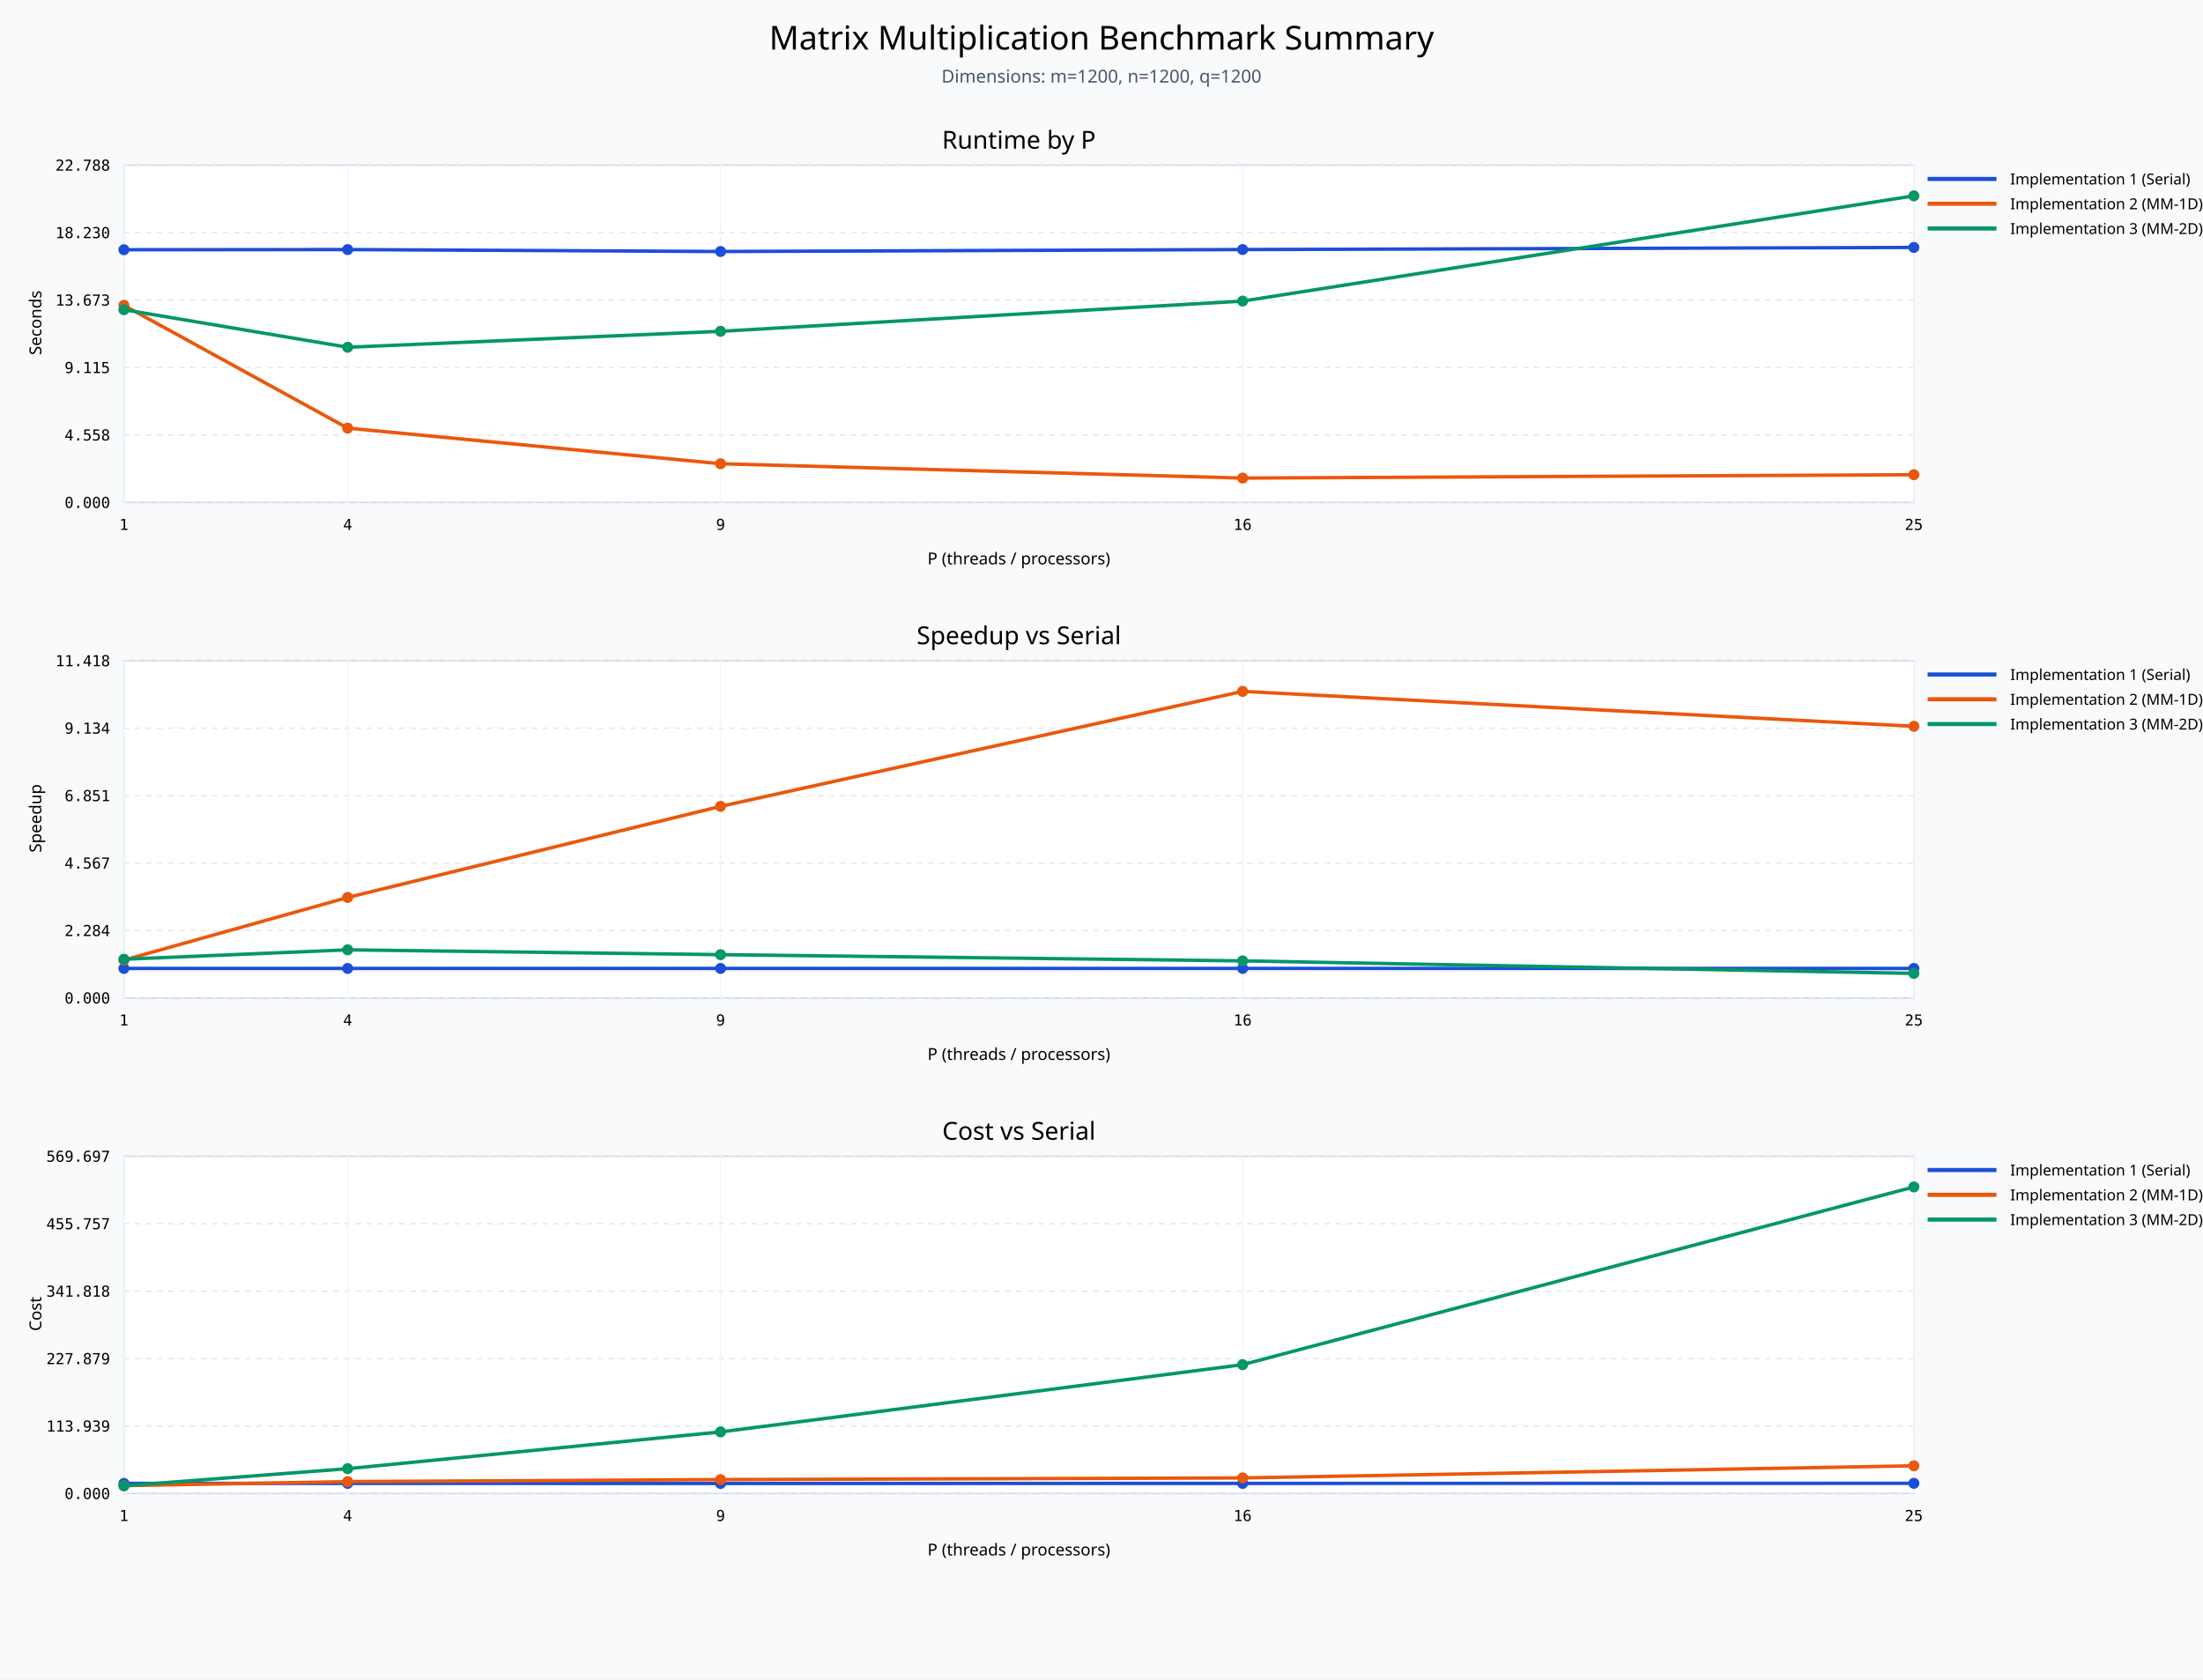
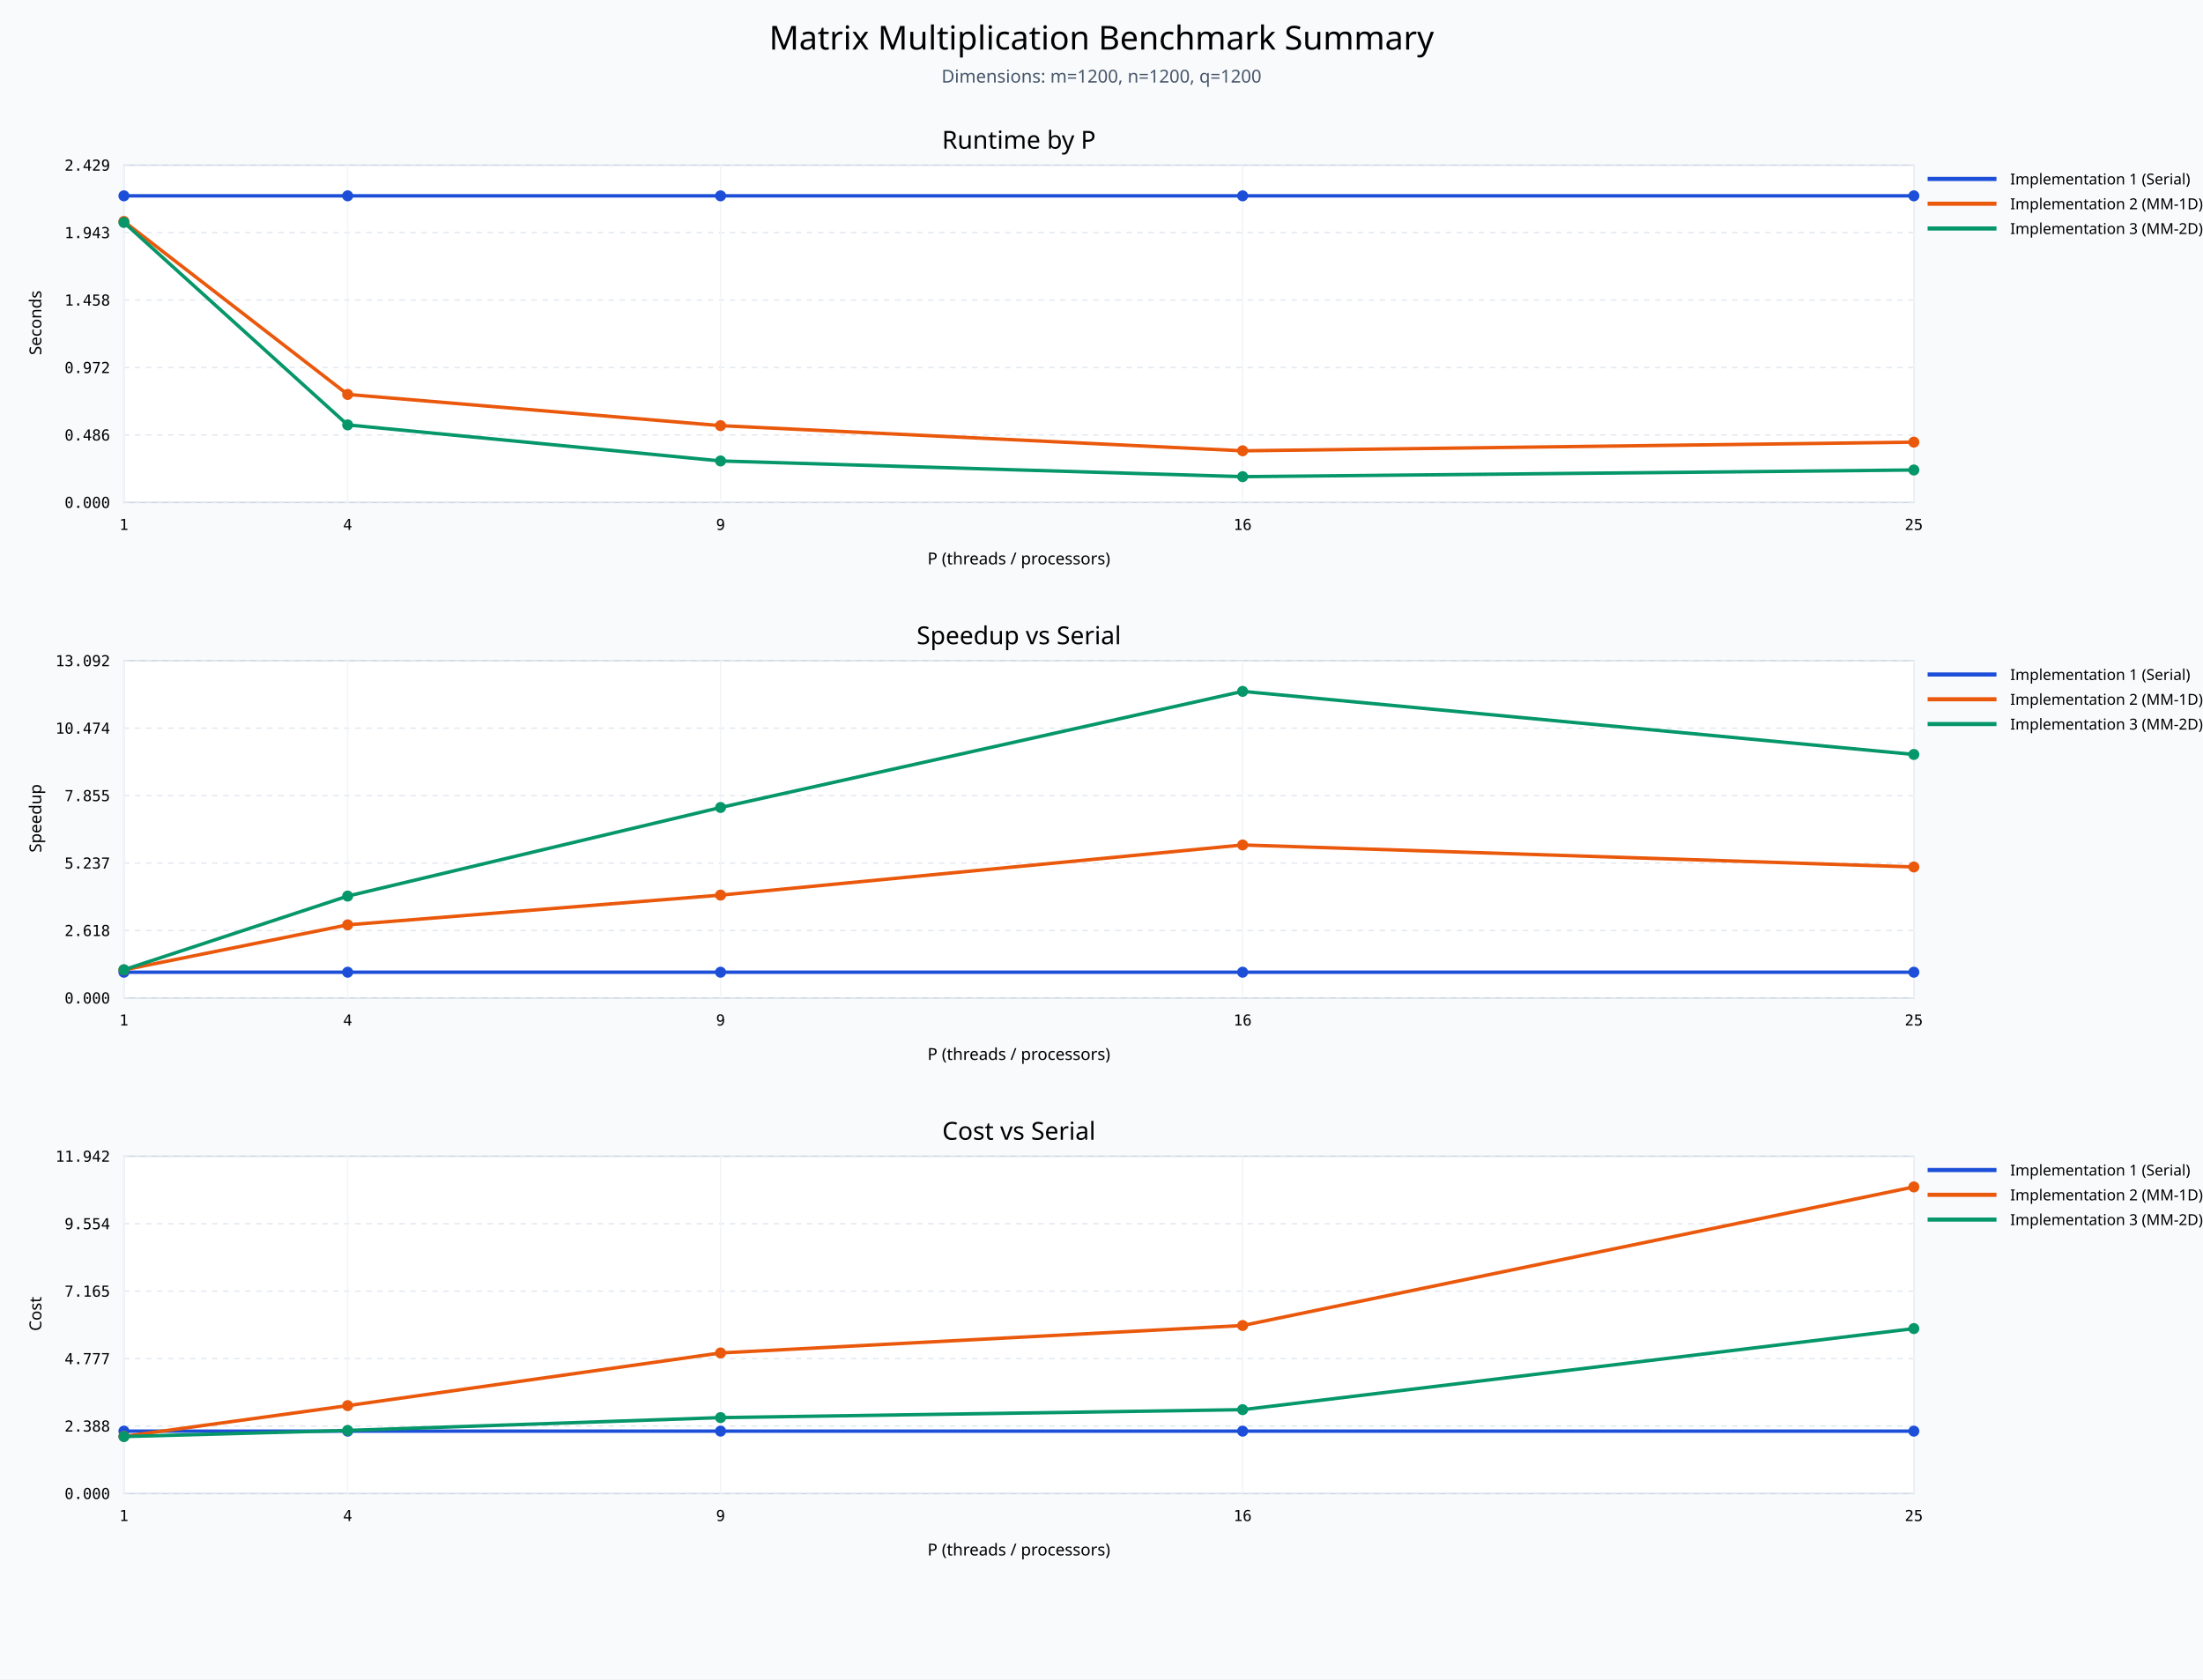
<svg xmlns="http://www.w3.org/2000/svg" width="1600" height="1220" viewBox="0 0 1600 1220">
  <rect width="100%" height="100%" fill="#f8fafc" />
  <text x="800" y="36" text-anchor="middle" font-size="24" font-family="sans-serif">Matrix Multiplication Benchmark Summary</text>
  <text x="800" y="60" text-anchor="middle" font-size="13" font-family="sans-serif" fill="#475569">Dimensions: m=1200, n=1200, q=1200</text>
  <g>
    <text x="740" y="108" text-anchor="middle" font-size="18" font-family="sans-serif">Runtime by P</text>
    <rect x="90" y="120" width="1300" height="245" fill="#ffffff" stroke="#cbd5e1" />
    <line x1="90" y1="365" x2="1390" y2="365" stroke="#e2e8f0" stroke-dasharray="4,4" />
    <text x="80" y="369" text-anchor="end" font-size="11" font-family="monospace">0.000</text>
    <line x1="90.000" y1="316.000" x2="1390.000" y2="316.000" stroke="#e2e8f0" stroke-dasharray="4,4" />
-     <text x="80.000" y="320.000" text-anchor="end" font-size="11" font-family="monospace">4.558</text>
+     <text x="80.000" y="320.000" text-anchor="end" font-size="11" font-family="monospace">0.486</text>
    <line x1="90.000" y1="267.000" x2="1390.000" y2="267.000" stroke="#e2e8f0" stroke-dasharray="4,4" />
-     <text x="80.000" y="271.000" text-anchor="end" font-size="11" font-family="monospace">9.115</text>
+     <text x="80.000" y="271.000" text-anchor="end" font-size="11" font-family="monospace">0.972</text>
    <line x1="90.000" y1="218.000" x2="1390.000" y2="218.000" stroke="#e2e8f0" stroke-dasharray="4,4" />
-     <text x="80.000" y="222.000" text-anchor="end" font-size="11" font-family="monospace">13.673</text>
+     <text x="80.000" y="222.000" text-anchor="end" font-size="11" font-family="monospace">1.458</text>
    <line x1="90.000" y1="169.000" x2="1390.000" y2="169.000" stroke="#e2e8f0" stroke-dasharray="4,4" />
-     <text x="80.000" y="173.000" text-anchor="end" font-size="11" font-family="monospace">18.230</text>
+     <text x="80.000" y="173.000" text-anchor="end" font-size="11" font-family="monospace">1.943</text>
    <line x1="90.000" y1="120.000" x2="1390.000" y2="120.000" stroke="#e2e8f0" stroke-dasharray="4,4" />
-     <text x="80.000" y="124.000" text-anchor="end" font-size="11" font-family="monospace">22.788</text>
+     <text x="80.000" y="124.000" text-anchor="end" font-size="11" font-family="monospace">2.429</text>
    <line x1="90.000" y1="120.000" x2="90.000" y2="365.000" stroke="#f1f5f9" />
    <text x="90.000" y="385.000" text-anchor="middle" font-size="11" font-family="monospace">1</text>
    <line x1="252.500" y1="120.000" x2="252.500" y2="365.000" stroke="#f1f5f9" />
    <text x="252.500" y="385.000" text-anchor="middle" font-size="11" font-family="monospace">4</text>
    <line x1="523.333" y1="120.000" x2="523.333" y2="365.000" stroke="#f1f5f9" />
    <text x="523.333" y="385.000" text-anchor="middle" font-size="11" font-family="monospace">9</text>
    <line x1="902.500" y1="120.000" x2="902.500" y2="365.000" stroke="#f1f5f9" />
    <text x="902.500" y="385.000" text-anchor="middle" font-size="11" font-family="monospace">16</text>
    <line x1="1390.000" y1="120.000" x2="1390.000" y2="365.000" stroke="#f1f5f9" />
    <text x="1390.000" y="385.000" text-anchor="middle" font-size="11" font-family="monospace">25</text>
    <text x="740.000" y="410.000" text-anchor="middle" font-size="12" font-family="sans-serif">P (threads / processors)</text>
    <text x="38.000" y="242.500" transform="rotate(-90 30.000 242.500)" text-anchor="middle" font-size="12" font-family="sans-serif">Seconds</text>
-     <polyline fill="none" stroke="#1d4ed8" stroke-width="2.5" points="90,181.418 252.5,181.305 523.333,182.711 902.5,181.292 1390,179.761" />
-     <circle cx="90.000" cy="181.418" r="4" fill="#1d4ed8" />
-     <circle cx="252.500" cy="181.305" r="4" fill="#1d4ed8" />
-     <circle cx="523.333" cy="182.711" r="4" fill="#1d4ed8" />
-     <circle cx="902.500" cy="181.292" r="4" fill="#1d4ed8" />
-     <circle cx="1390.000" cy="179.761" r="4" fill="#1d4ed8" />
+     <polyline fill="none" stroke="#1d4ed8" stroke-width="2.5" points="90,142.273 252.5,142.273 523.333,142.273 902.5,142.273 1390,142.273" />
+     <circle cx="90.000" cy="142.273" r="4" fill="#1d4ed8" />
+     <circle cx="252.500" cy="142.273" r="4" fill="#1d4ed8" />
+     <circle cx="523.333" cy="142.273" r="4" fill="#1d4ed8" />
+     <circle cx="902.500" cy="142.273" r="4" fill="#1d4ed8" />
+     <circle cx="1390.000" cy="142.273" r="4" fill="#1d4ed8" />
    <line x1="1400.000" y1="130.000" x2="1450.000" y2="130.000" stroke="#1d4ed8" stroke-width="3" />
    <text x="1460.000" y="134.000" font-size="11" font-family="sans-serif">Implementation 1 (Serial)</text>
-     <polyline fill="none" stroke="#ea580c" stroke-width="2.5" points="90,221.839 252.5,311.027 523.333,336.9 902.5,347.302 1390,344.86" />
-     <circle cx="90.000" cy="221.839" r="4" fill="#ea580c" />
-     <circle cx="252.500" cy="311.027" r="4" fill="#ea580c" />
-     <circle cx="523.333" cy="336.900" r="4" fill="#ea580c" />
-     <circle cx="902.500" cy="347.302" r="4" fill="#ea580c" />
-     <circle cx="1390.000" cy="344.860" r="4" fill="#ea580c" />
+     <polyline fill="none" stroke="#ea580c" stroke-width="2.5" points="90,160.875 252.5,286.546 523.333,309.225 902.5,327.503 1390,321.204" />
+     <circle cx="90.000" cy="160.875" r="4" fill="#ea580c" />
+     <circle cx="252.500" cy="286.546" r="4" fill="#ea580c" />
+     <circle cx="523.333" cy="309.225" r="4" fill="#ea580c" />
+     <circle cx="902.500" cy="327.503" r="4" fill="#ea580c" />
+     <circle cx="1390.000" cy="321.204" r="4" fill="#ea580c" />
    <line x1="1400.000" y1="148.000" x2="1450.000" y2="148.000" stroke="#ea580c" stroke-width="3" />
    <text x="1460.000" y="152.000" font-size="11" font-family="sans-serif">Implementation 2 (MM-1D)</text>
-     <polyline fill="none" stroke="#059669" stroke-width="2.5" points="90,224.997 252.5,252.268 523.333,240.684 902.5,218.726 1390,142.273" />
-     <circle cx="90.000" cy="224.997" r="4" fill="#059669" />
-     <circle cx="252.500" cy="252.268" r="4" fill="#059669" />
-     <circle cx="523.333" cy="240.684" r="4" fill="#059669" />
-     <circle cx="902.500" cy="218.726" r="4" fill="#059669" />
-     <circle cx="1390.000" cy="142.273" r="4" fill="#059669" />
+     <polyline fill="none" stroke="#059669" stroke-width="2.5" points="90,161.611 252.5,308.685 523.333,334.879 902.5,346.287 1390,341.439" />
+     <circle cx="90.000" cy="161.611" r="4" fill="#059669" />
+     <circle cx="252.500" cy="308.685" r="4" fill="#059669" />
+     <circle cx="523.333" cy="334.879" r="4" fill="#059669" />
+     <circle cx="902.500" cy="346.287" r="4" fill="#059669" />
+     <circle cx="1390.000" cy="341.439" r="4" fill="#059669" />
    <line x1="1400.000" y1="166.000" x2="1450.000" y2="166.000" stroke="#059669" stroke-width="3" />
    <text x="1460.000" y="170.000" font-size="11" font-family="sans-serif">Implementation 3 (MM-2D)</text>
  </g>
  <g>
    <text x="740.000" y="468.000" text-anchor="middle" font-size="18" font-family="sans-serif">Speedup vs Serial</text>
    <rect x="90.000" y="480.000" width="1300.000" height="245.000" fill="#ffffff" stroke="#cbd5e1" />
    <line x1="90.000" y1="725.000" x2="1390.000" y2="725.000" stroke="#e2e8f0" stroke-dasharray="4,4" />
    <text x="80.000" y="729.000" text-anchor="end" font-size="11" font-family="monospace">0.000</text>
    <line x1="90.000" y1="676.000" x2="1390.000" y2="676.000" stroke="#e2e8f0" stroke-dasharray="4,4" />
-     <text x="80.000" y="680.000" text-anchor="end" font-size="11" font-family="monospace">2.284</text>
+     <text x="80.000" y="680.000" text-anchor="end" font-size="11" font-family="monospace">2.618</text>
    <line x1="90.000" y1="627.000" x2="1390.000" y2="627.000" stroke="#e2e8f0" stroke-dasharray="4,4" />
-     <text x="80.000" y="631.000" text-anchor="end" font-size="11" font-family="monospace">4.567</text>
+     <text x="80.000" y="631.000" text-anchor="end" font-size="11" font-family="monospace">5.237</text>
    <line x1="90.000" y1="578.000" x2="1390.000" y2="578.000" stroke="#e2e8f0" stroke-dasharray="4,4" />
-     <text x="80.000" y="582.000" text-anchor="end" font-size="11" font-family="monospace">6.851</text>
+     <text x="80.000" y="582.000" text-anchor="end" font-size="11" font-family="monospace">7.855</text>
    <line x1="90.000" y1="529.000" x2="1390.000" y2="529.000" stroke="#e2e8f0" stroke-dasharray="4,4" />
-     <text x="80.000" y="533.000" text-anchor="end" font-size="11" font-family="monospace">9.134</text>
+     <text x="80.000" y="533.000" text-anchor="end" font-size="11" font-family="monospace">10.474</text>
    <line x1="90.000" y1="480.000" x2="1390.000" y2="480.000" stroke="#e2e8f0" stroke-dasharray="4,4" />
-     <text x="80.000" y="484.000" text-anchor="end" font-size="11" font-family="monospace">11.418</text>
+     <text x="80.000" y="484.000" text-anchor="end" font-size="11" font-family="monospace">13.092</text>
    <line x1="90.000" y1="480.000" x2="90.000" y2="725.000" stroke="#f1f5f9" />
    <text x="90.000" y="745.000" text-anchor="middle" font-size="11" font-family="monospace">1</text>
    <line x1="252.500" y1="480.000" x2="252.500" y2="725.000" stroke="#f1f5f9" />
    <text x="252.500" y="745.000" text-anchor="middle" font-size="11" font-family="monospace">4</text>
    <line x1="523.333" y1="480.000" x2="523.333" y2="725.000" stroke="#f1f5f9" />
    <text x="523.333" y="745.000" text-anchor="middle" font-size="11" font-family="monospace">9</text>
    <line x1="902.500" y1="480.000" x2="902.500" y2="725.000" stroke="#f1f5f9" />
    <text x="902.500" y="745.000" text-anchor="middle" font-size="11" font-family="monospace">16</text>
    <line x1="1390.000" y1="480.000" x2="1390.000" y2="725.000" stroke="#f1f5f9" />
    <text x="1390.000" y="745.000" text-anchor="middle" font-size="11" font-family="monospace">25</text>
    <text x="740.000" y="770.000" text-anchor="middle" font-size="12" font-family="sans-serif">P (threads / processors)</text>
    <text x="38.000" y="602.500" transform="rotate(-90 30.000 602.500)" text-anchor="middle" font-size="12" font-family="sans-serif">Speedup</text>
-     <polyline fill="none" stroke="#1d4ed8" stroke-width="2.5" points="90,703.543 252.5,703.543 523.333,703.543 902.5,703.543 1390,703.543" />
-     <circle cx="90.000" cy="703.543" r="4" fill="#1d4ed8" />
-     <circle cx="252.500" cy="703.543" r="4" fill="#1d4ed8" />
-     <circle cx="523.333" cy="703.543" r="4" fill="#1d4ed8" />
-     <circle cx="902.500" cy="703.543" r="4" fill="#1d4ed8" />
-     <circle cx="1390.000" cy="703.543" r="4" fill="#1d4ed8" />
+     <polyline fill="none" stroke="#1d4ed8" stroke-width="2.5" points="90,706.287 252.5,706.287 523.333,706.287 902.5,706.287 1390,706.287" />
+     <circle cx="90.000" cy="706.287" r="4" fill="#1d4ed8" />
+     <circle cx="252.500" cy="706.287" r="4" fill="#1d4ed8" />
+     <circle cx="523.333" cy="706.287" r="4" fill="#1d4ed8" />
+     <circle cx="902.500" cy="706.287" r="4" fill="#1d4ed8" />
+     <circle cx="1390.000" cy="706.287" r="4" fill="#1d4ed8" />
    <line x1="1400.000" y1="490.000" x2="1450.000" y2="490.000" stroke="#1d4ed8" stroke-width="3" />
    <text x="1460.000" y="494.000" font-size="11" font-family="sans-serif">Implementation 1 (Serial)</text>
-     <polyline fill="none" stroke="#ea580c" stroke-width="2.5" points="90,697.484 252.5,651.971 523.333,585.806 902.5,502.273 1390,527.649" />
-     <circle cx="90.000" cy="697.484" r="4" fill="#ea580c" />
-     <circle cx="252.500" cy="651.971" r="4" fill="#ea580c" />
-     <circle cx="523.333" cy="585.806" r="4" fill="#ea580c" />
-     <circle cx="902.500" cy="502.273" r="4" fill="#ea580c" />
-     <circle cx="1390.000" cy="527.649" r="4" fill="#ea580c" />
+     <polyline fill="none" stroke="#ea580c" stroke-width="2.5" points="90,704.582 252.5,671.875 523.333,650.274 902.5,613.848 1390,629.835" />
+     <circle cx="90.000" cy="704.582" r="4" fill="#ea580c" />
+     <circle cx="252.500" cy="671.875" r="4" fill="#ea580c" />
+     <circle cx="523.333" cy="650.274" r="4" fill="#ea580c" />
+     <circle cx="902.500" cy="613.848" r="4" fill="#ea580c" />
+     <circle cx="1390.000" cy="629.835" r="4" fill="#ea580c" />
    <line x1="1400.000" y1="508.000" x2="1450.000" y2="508.000" stroke="#ea580c" stroke-width="3" />
    <text x="1460.000" y="512.000" font-size="11" font-family="sans-serif">Implementation 2 (MM-1D)</text>
-     <polyline fill="none" stroke="#059669" stroke-width="2.5" points="90,696.864 252.5,690.036 523.333,693.537 902.5,698.052 1390,707.154" />
-     <circle cx="90.000" cy="696.864" r="4" fill="#059669" />
-     <circle cx="252.500" cy="690.036" r="4" fill="#059669" />
-     <circle cx="523.333" cy="693.537" r="4" fill="#059669" />
-     <circle cx="902.500" cy="698.052" r="4" fill="#059669" />
-     <circle cx="1390.000" cy="707.154" r="4" fill="#059669" />
+     <polyline fill="none" stroke="#059669" stroke-width="2.5" points="90,704.508 252.5,650.99 523.333,586.626 902.5,502.273 1390,548.103" />
+     <circle cx="90.000" cy="704.508" r="4" fill="#059669" />
+     <circle cx="252.500" cy="650.990" r="4" fill="#059669" />
+     <circle cx="523.333" cy="586.626" r="4" fill="#059669" />
+     <circle cx="902.500" cy="502.273" r="4" fill="#059669" />
+     <circle cx="1390.000" cy="548.103" r="4" fill="#059669" />
    <line x1="1400.000" y1="526.000" x2="1450.000" y2="526.000" stroke="#059669" stroke-width="3" />
    <text x="1460.000" y="530.000" font-size="11" font-family="sans-serif">Implementation 3 (MM-2D)</text>
  </g>
  <g>
    <text x="740.000" y="828.000" text-anchor="middle" font-size="18" font-family="sans-serif">Cost vs Serial</text>
    <rect x="90.000" y="840.000" width="1300.000" height="245.000" fill="#ffffff" stroke="#cbd5e1" />
    <line x1="90.000" y1="1085.000" x2="1390.000" y2="1085.000" stroke="#e2e8f0" stroke-dasharray="4,4" />
    <text x="80.000" y="1089.000" text-anchor="end" font-size="11" font-family="monospace">0.000</text>
    <line x1="90.000" y1="1036.000" x2="1390.000" y2="1036.000" stroke="#e2e8f0" stroke-dasharray="4,4" />
-     <text x="80.000" y="1040.000" text-anchor="end" font-size="11" font-family="monospace">113.939</text>
+     <text x="80.000" y="1040.000" text-anchor="end" font-size="11" font-family="monospace">2.388</text>
    <line x1="90.000" y1="987.000" x2="1390.000" y2="987.000" stroke="#e2e8f0" stroke-dasharray="4,4" />
-     <text x="80.000" y="991.000" text-anchor="end" font-size="11" font-family="monospace">227.879</text>
+     <text x="80.000" y="991.000" text-anchor="end" font-size="11" font-family="monospace">4.777</text>
    <line x1="90.000" y1="938.000" x2="1390.000" y2="938.000" stroke="#e2e8f0" stroke-dasharray="4,4" />
-     <text x="80.000" y="942.000" text-anchor="end" font-size="11" font-family="monospace">341.818</text>
+     <text x="80.000" y="942.000" text-anchor="end" font-size="11" font-family="monospace">7.165</text>
    <line x1="90.000" y1="889.000" x2="1390.000" y2="889.000" stroke="#e2e8f0" stroke-dasharray="4,4" />
-     <text x="80.000" y="893.000" text-anchor="end" font-size="11" font-family="monospace">455.757</text>
+     <text x="80.000" y="893.000" text-anchor="end" font-size="11" font-family="monospace">9.554</text>
    <line x1="90.000" y1="840.000" x2="1390.000" y2="840.000" stroke="#e2e8f0" stroke-dasharray="4,4" />
-     <text x="80.000" y="844.000" text-anchor="end" font-size="11" font-family="monospace">569.697</text>
+     <text x="80.000" y="844.000" text-anchor="end" font-size="11" font-family="monospace">11.942</text>
    <line x1="90.000" y1="840.000" x2="90.000" y2="1085.000" stroke="#f1f5f9" />
    <text x="90.000" y="1105.000" text-anchor="middle" font-size="11" font-family="monospace">1</text>
    <line x1="252.500" y1="840.000" x2="252.500" y2="1085.000" stroke="#f1f5f9" />
    <text x="252.500" y="1105.000" text-anchor="middle" font-size="11" font-family="monospace">4</text>
    <line x1="523.333" y1="840.000" x2="523.333" y2="1085.000" stroke="#f1f5f9" />
    <text x="523.333" y="1105.000" text-anchor="middle" font-size="11" font-family="monospace">9</text>
    <line x1="902.500" y1="840.000" x2="902.500" y2="1085.000" stroke="#f1f5f9" />
    <text x="902.500" y="1105.000" text-anchor="middle" font-size="11" font-family="monospace">16</text>
    <line x1="1390.000" y1="840.000" x2="1390.000" y2="1085.000" stroke="#f1f5f9" />
    <text x="1390.000" y="1105.000" text-anchor="middle" font-size="11" font-family="monospace">25</text>
    <text x="740.000" y="1130.000" text-anchor="middle" font-size="12" font-family="sans-serif">P (threads / processors)</text>
    <text x="38.000" y="962.500" transform="rotate(-90 30.000 962.500)" text-anchor="middle" font-size="12" font-family="sans-serif">Cost</text>
-     <polyline fill="none" stroke="#1d4ed8" stroke-width="2.5" points="90,1077.66 252.5,1077.65 523.333,1077.71 902.5,1077.65 1390,1077.59" />
-     <circle cx="90.000" cy="1077.657" r="4" fill="#1d4ed8" />
-     <circle cx="252.500" cy="1077.652" r="4" fill="#1d4ed8" />
-     <circle cx="523.333" cy="1077.708" r="4" fill="#1d4ed8" />
-     <circle cx="902.500" cy="1077.652" r="4" fill="#1d4ed8" />
-     <circle cx="1390.000" cy="1077.590" r="4" fill="#1d4ed8" />
+     <polyline fill="none" stroke="#1d4ed8" stroke-width="2.5" points="90,1039.69 252.5,1039.69 523.333,1039.69 902.5,1039.69 1390,1039.69" />
+     <circle cx="90.000" cy="1039.693" r="4" fill="#1d4ed8" />
+     <circle cx="252.500" cy="1039.693" r="4" fill="#1d4ed8" />
+     <circle cx="523.333" cy="1039.693" r="4" fill="#1d4ed8" />
+     <circle cx="902.500" cy="1039.693" r="4" fill="#1d4ed8" />
+     <circle cx="1390.000" cy="1039.693" r="4" fill="#1d4ed8" />
    <line x1="1400.000" y1="850.000" x2="1450.000" y2="850.000" stroke="#1d4ed8" stroke-width="3" />
    <text x="1460.000" y="854.000" font-size="11" font-family="sans-serif">Implementation 1 (Serial)</text>
-     <polyline fill="none" stroke="#ea580c" stroke-width="2.5" points="90,1079.27 252.5,1076.36 523.333,1074.88 902.5,1073.67 1390,1064.86" />
-     <circle cx="90.000" cy="1079.274" r="4" fill="#ea580c" />
-     <circle cx="252.500" cy="1076.364" r="4" fill="#ea580c" />
-     <circle cx="523.333" cy="1074.884" r="4" fill="#ea580c" />
-     <circle cx="902.500" cy="1073.673" r="4" fill="#ea580c" />
-     <circle cx="1390.000" cy="1064.860" r="4" fill="#ea580c" />
+     <polyline fill="none" stroke="#ea580c" stroke-width="2.5" points="90,1043.48 252.5,1021.16 523.333,982.887 902.5,962.956 1390,862.273" />
+     <circle cx="90.000" cy="1043.477" r="4" fill="#ea580c" />
+     <circle cx="252.500" cy="1021.163" r="4" fill="#ea580c" />
+     <circle cx="523.333" cy="982.887" r="4" fill="#ea580c" />
+     <circle cx="902.500" cy="962.956" r="4" fill="#ea580c" />
+     <circle cx="1390.000" cy="862.273" r="4" fill="#ea580c" />
    <line x1="1400.000" y1="868.000" x2="1450.000" y2="868.000" stroke="#ea580c" stroke-width="3" />
    <text x="1460.000" y="872.000" font-size="11" font-family="sans-serif">Implementation 2 (MM-1D)</text>
-     <polyline fill="none" stroke="#059669" stroke-width="2.5" points="90,1079.4 252.5,1066.96 523.333,1040.25 902.5,991.384 1390,862.273" />
-     <circle cx="90.000" cy="1079.400" r="4" fill="#059669" />
-     <circle cx="252.500" cy="1066.963" r="4" fill="#059669" />
-     <circle cx="523.333" cy="1040.246" r="4" fill="#059669" />
-     <circle cx="902.500" cy="991.384" r="4" fill="#059669" />
-     <circle cx="1390.000" cy="862.273" r="4" fill="#059669" />
+     <polyline fill="none" stroke="#059669" stroke-width="2.5" points="90,1043.63 252.5,1039.18 523.333,1029.86 902.5,1024.09 1390,965.179" />
+     <circle cx="90.000" cy="1043.626" r="4" fill="#059669" />
+     <circle cx="252.500" cy="1039.177" r="4" fill="#059669" />
+     <circle cx="523.333" cy="1029.855" r="4" fill="#059669" />
+     <circle cx="902.500" cy="1024.094" r="4" fill="#059669" />
+     <circle cx="1390.000" cy="965.179" r="4" fill="#059669" />
    <line x1="1400.000" y1="886.000" x2="1450.000" y2="886.000" stroke="#059669" stroke-width="3" />
    <text x="1460.000" y="890.000" font-size="11" font-family="sans-serif">Implementation 3 (MM-2D)</text>
  </g>
</svg>
